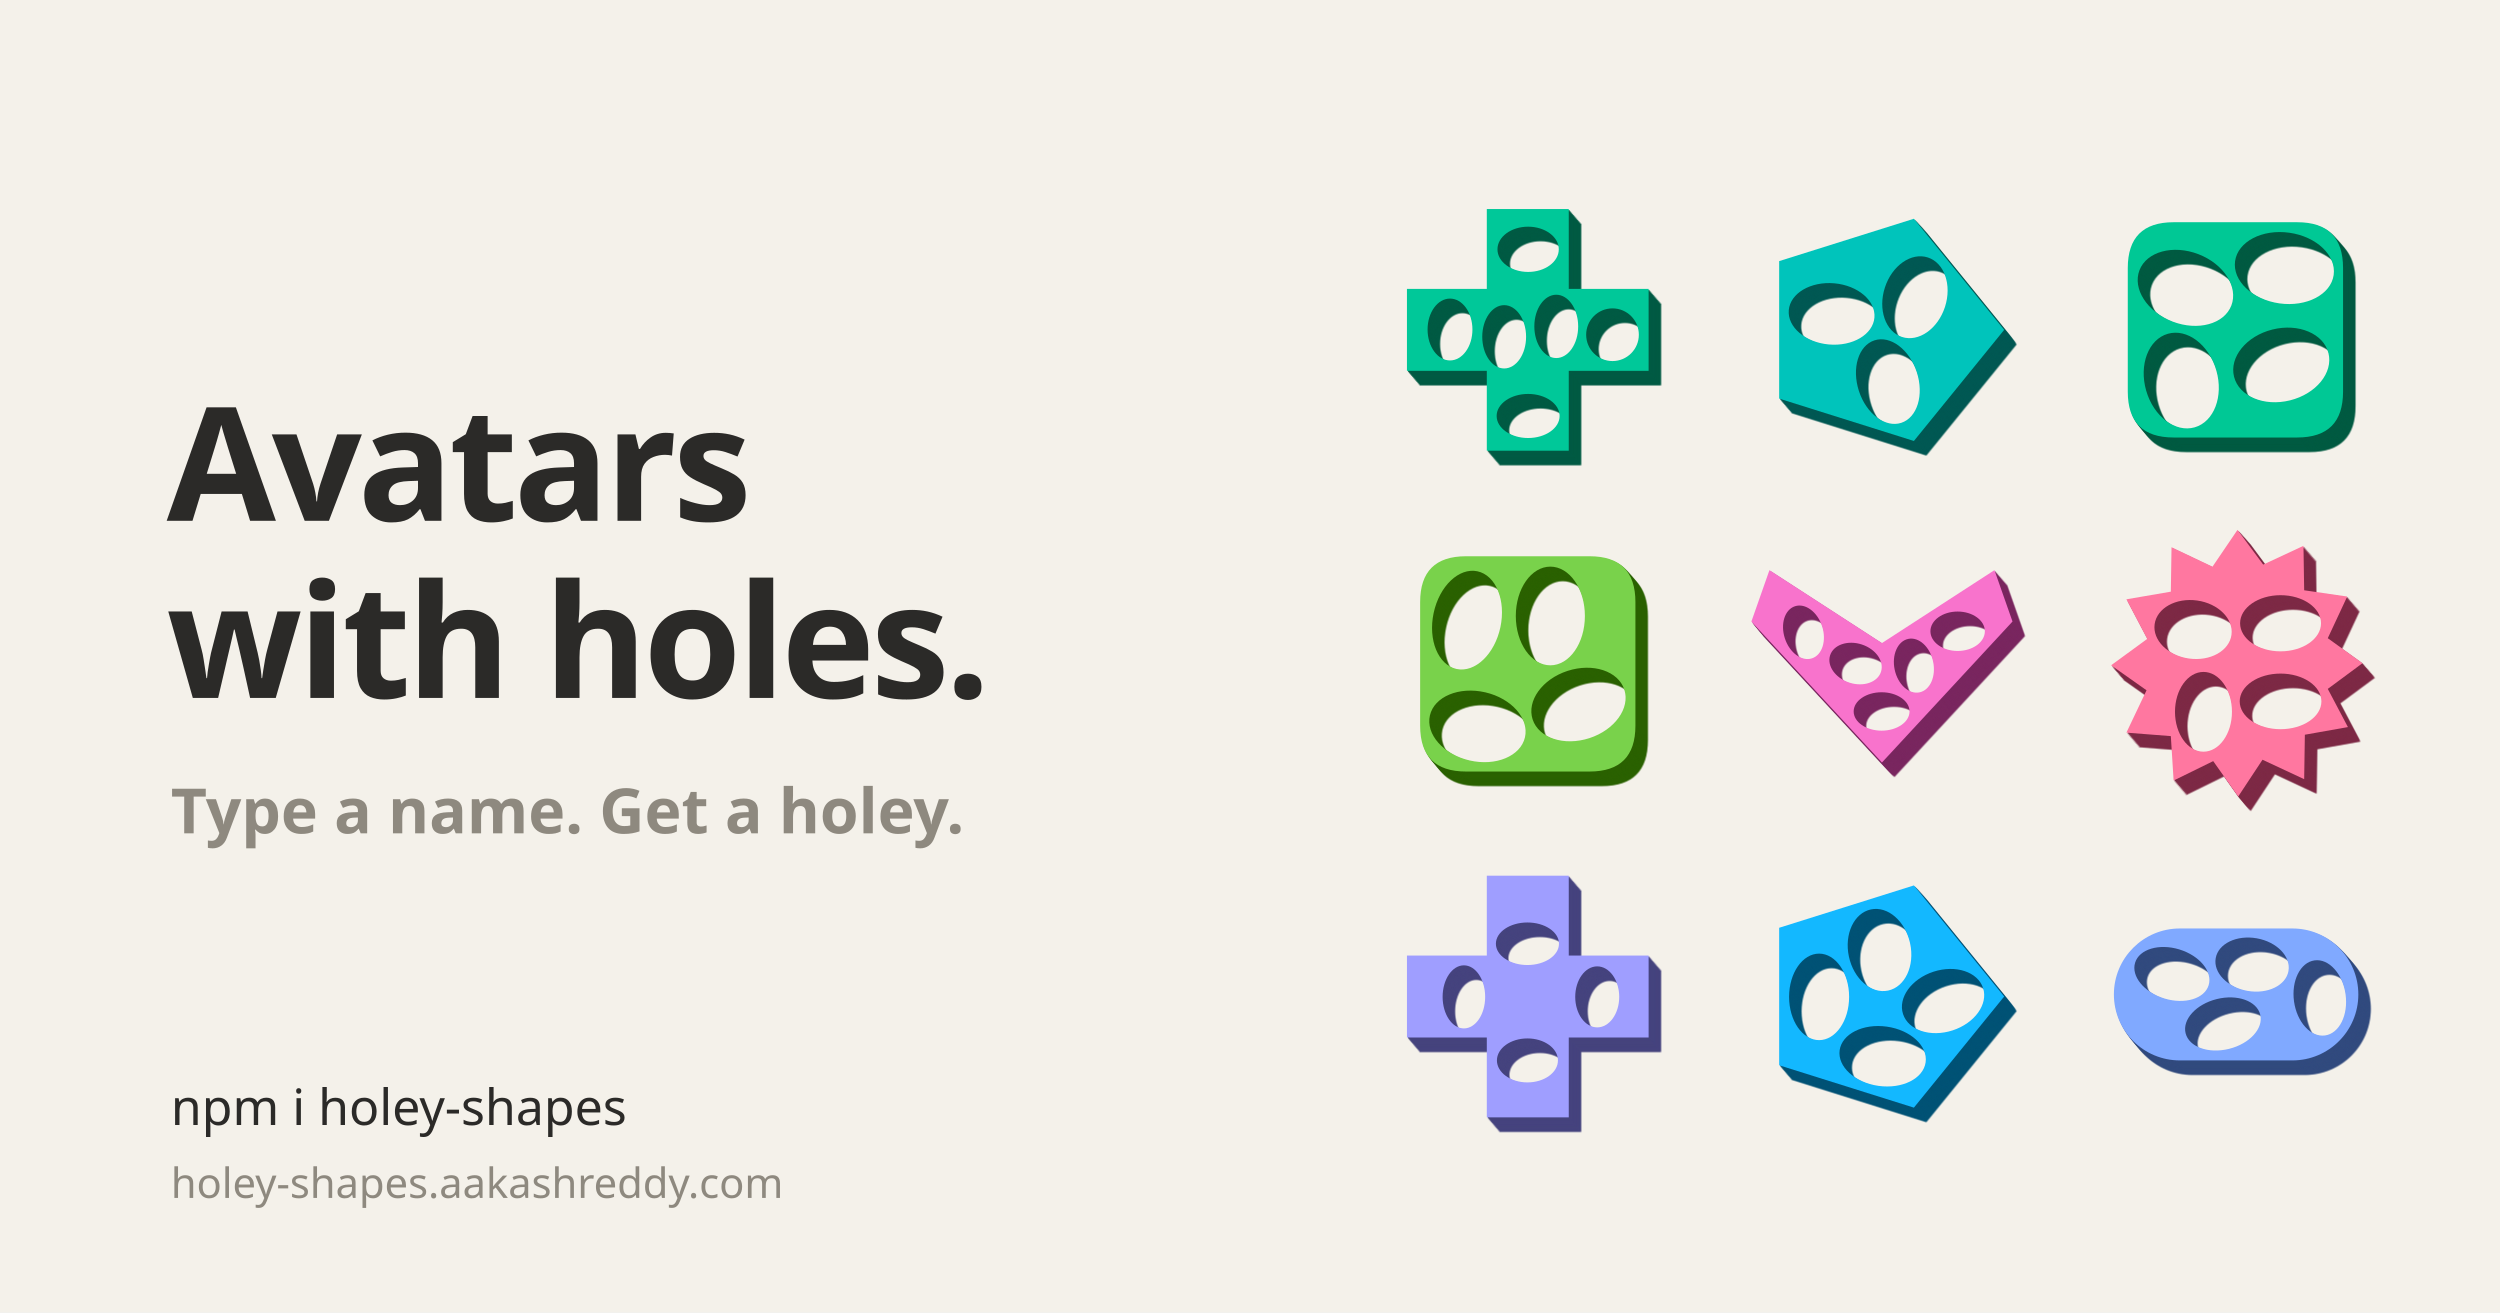
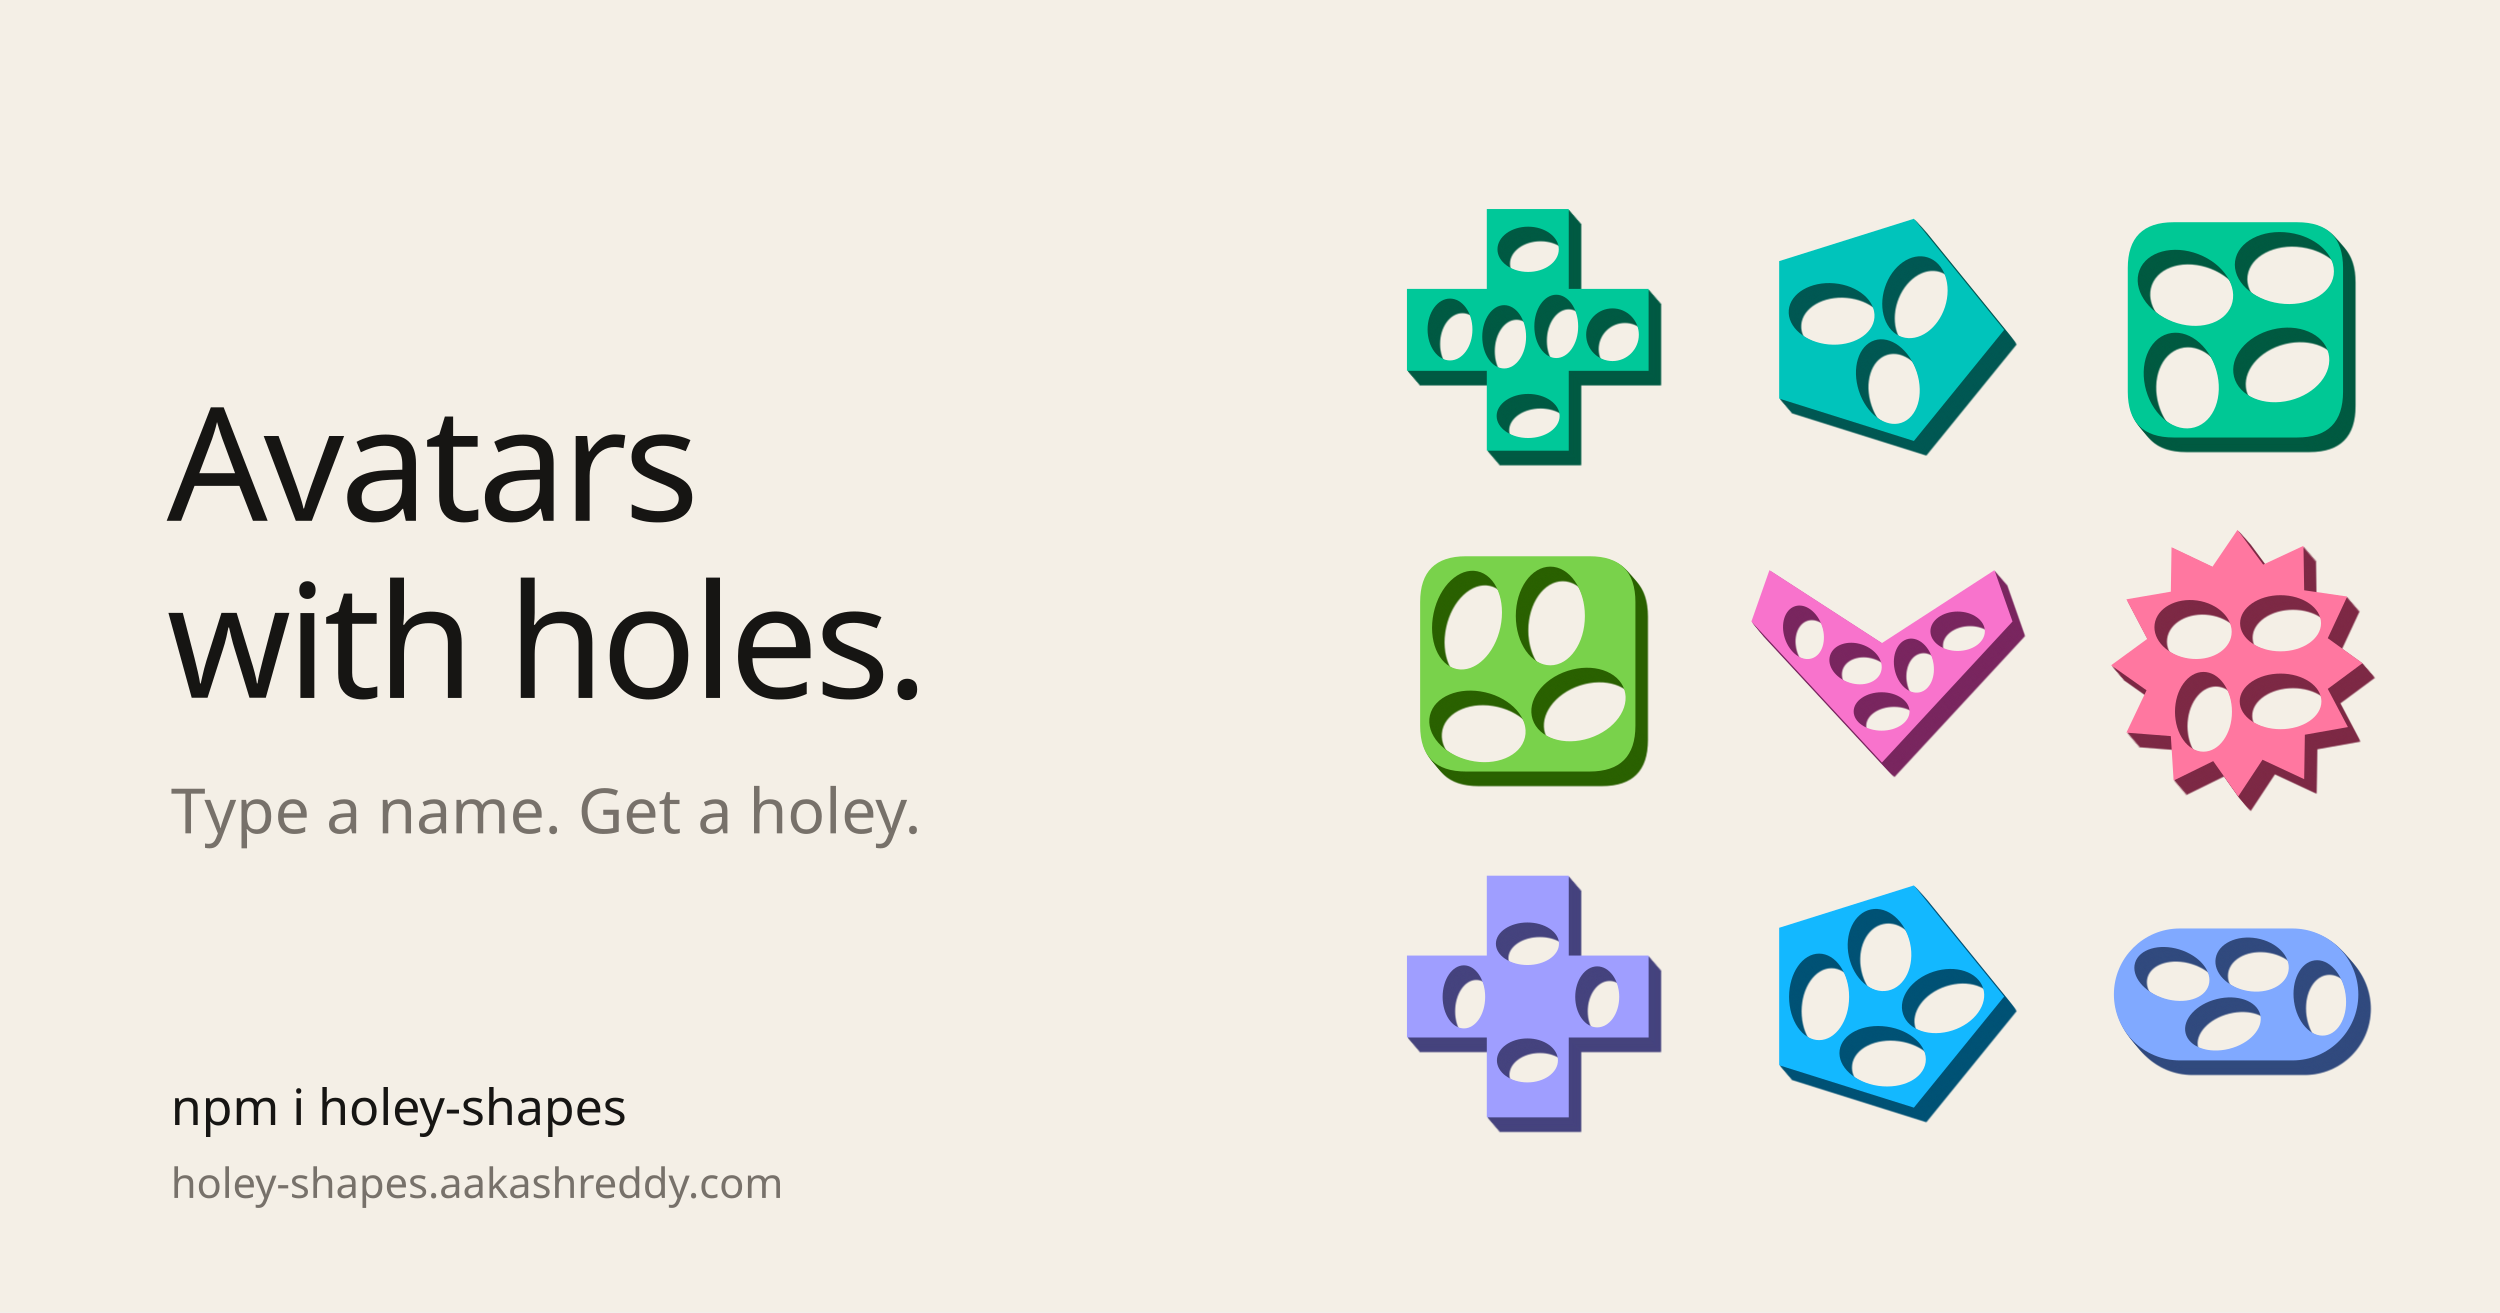
<svg xmlns="http://www.w3.org/2000/svg" width="1200" height="630" viewBox="0 0 1200 630">
-   <rect width="1200" height="630" fill="#F4F1EA" />
-   <text x="80" y="250" font-family="Geist" font-weight="700" font-size="76" letter-spacing="-2" fill="#2B2A28">Avatars</text>
-   <text x="80" y="335" font-family="Geist" font-weight="700" font-size="76" letter-spacing="-2" fill="#2B2A28">with holes.</text>
-   <text x="82" y="400" font-family="Geist" font-weight="700" font-size="30" fill="#8E897F">Type a name. Get a holey.</text>
-   <text x="82" y="540" font-family="Geist Mono" font-size="24" fill="#2B2A28">npm i holey-shapes</text>
-   <text x="82" y="575" font-family="Geist Mono" font-size="20" fill="#8E897F">holey-shapes.aakashreddy.com</text>
+   <rect width="1200" height="630" fill="#F4EFE6" />
+   <text x="80" y="250" font-family="Geist" font-weight="500" font-size="76" letter-spacing="-2" fill="#161513">Avatars</text>
+   <text x="80" y="335" font-family="Geist" font-weight="500" font-size="76" letter-spacing="-2" fill="#161513">with holes.</text>
+   <text x="82" y="400" font-family="Geist" font-weight="500" font-size="30" fill="#77716A">Type a name. Get a holey.</text>
+   <text x="82" y="540" font-family="Geist Mono" font-size="24" fill="#161513">npm i holey-shapes</text>
+   <text x="82" y="575" font-family="Geist Mono" font-size="20" fill="#77716A">holey-shapes.aakashreddy.com</text>
  <svg x="660" y="85" width="150" height="150" viewBox="-10 -10 450 450" overflow="visible" role="img" aria-label="Cross block with 6 holes">
    <defs>
      <mask id="holey-6f-67-2d-30-h">
        <rect width="420" height="420" fill="white" />
        <ellipse cx="251" cy="215" rx="31.56" ry="45.587" />
        <ellipse cx="98" cy="210.5" rx="32.297" ry="44.547" />
        <ellipse cx="210.5" cy="86" rx="45.336" ry="31.735" />
        <ellipse cx="210.5" cy="326" rx="44.15" ry="32.587" />
        <ellipse cx="332" cy="203" rx="37.931" ry="37.931" />
        <ellipse cx="176" cy="200" rx="31.56" ry="45.587" />
      </mask>
      <filter id="holey-6f-67-2d-30-e" x="-20%" y="-20%" width="160%" height="160%" color-interpolation-filters="sRGB">
        <feFlood flood-color="#005A43" result="p" />
        <feComposite in="p" in2="SourceGraphic" operator="in" result="s" />
        <feOffset in="s" dx="1.5" dy="1.75" result="s1" />
        <feOffset in="s" dx="3" dy="3.5" result="s2" />
        <feOffset in="s" dx="4.5" dy="5.25" result="s3" />
        <feOffset in="s" dx="6" dy="7" result="s4" />
        <feOffset in="s" dx="7.5" dy="8.75" result="s5" />
        <feOffset in="s" dx="9" dy="10.5" result="s6" />
        <feOffset in="s" dx="10.5" dy="12.25" result="s7" />
        <feOffset in="s" dx="12" dy="14" result="s8" />
        <feOffset in="s" dx="13.5" dy="15.75" result="s9" />
        <feOffset in="s" dx="15" dy="17.5" result="s10" />
        <feOffset in="s" dx="16.5" dy="19.25" result="s11" />
        <feOffset in="s" dx="18" dy="21" result="s12" />
        <feMerge>
          <feMergeNode in="s12" />
          <feMergeNode in="s11" />
          <feMergeNode in="s10" />
          <feMergeNode in="s9" />
          <feMergeNode in="s8" />
          <feMergeNode in="s7" />
          <feMergeNode in="s6" />
          <feMergeNode in="s5" />
          <feMergeNode in="s4" />
          <feMergeNode in="s3" />
          <feMergeNode in="s2" />
          <feMergeNode in="s1" />
          <feMergeNode in="SourceGraphic" />
        </feMerge>
      </filter>
    </defs>
    <g filter="url(#holey-6f-67-2d-30-e)">
      <path transform="rotate(180 210 210) translate(420 0) scale(-1 1)" d="M151 36H269V151H384V269H269V384H151V269H36V151H151Z" fill="#00C899" mask="url(#holey-6f-67-2d-30-h)" />
    </g>
  </svg>
  <svg x="830" y="85" width="150" height="150" viewBox="-10 -10 450 450" overflow="visible" role="img" aria-label="Cut prism with 3 holes">
    <defs>
      <mask id="holey-6f-67-2d-31-h">
        <rect width="420" height="420" fill="white" />
        <ellipse cx="135.5" cy="201.5" rx="62.446" ry="43.822" transform="rotate(18 135.5 201.5)" />
        <ellipse cx="233" cy="282.5" rx="44.211" ry="61.896" transform="rotate(-5 233 282.5)" />
        <ellipse cx="257" cy="162.5" rx="60.2" ry="45.457" transform="rotate(-18 257 162.5)" />
      </mask>
      <filter id="holey-6f-67-2d-31-e" x="-20%" y="-20%" width="160%" height="160%" color-interpolation-filters="sRGB">
        <feFlood flood-color="#005853" result="p" />
        <feComposite in="p" in2="SourceGraphic" operator="in" result="s" />
        <feOffset in="s" dx="1.5" dy="1.75" result="s1" />
        <feOffset in="s" dx="3" dy="3.5" result="s2" />
        <feOffset in="s" dx="4.5" dy="5.25" result="s3" />
        <feOffset in="s" dx="6" dy="7" result="s4" />
        <feOffset in="s" dx="7.5" dy="8.75" result="s5" />
        <feOffset in="s" dx="9" dy="10.5" result="s6" />
        <feOffset in="s" dx="10.5" dy="12.25" result="s7" />
        <feOffset in="s" dx="12" dy="14" result="s8" />
        <feOffset in="s" dx="13.5" dy="15.75" result="s9" />
        <feOffset in="s" dx="15" dy="17.5" result="s10" />
        <feOffset in="s" dx="16.5" dy="19.25" result="s11" />
        <feOffset in="s" dx="18" dy="21" result="s12" />
        <feMerge>
          <feMergeNode in="s12" />
          <feMergeNode in="s11" />
          <feMergeNode in="s10" />
          <feMergeNode in="s9" />
          <feMergeNode in="s8" />
          <feMergeNode in="s7" />
          <feMergeNode in="s6" />
          <feMergeNode in="s5" />
          <feMergeNode in="s4" />
          <feMergeNode in="s3" />
          <feMergeNode in="s2" />
          <feMergeNode in="s1" />
          <feMergeNode in="SourceGraphic" />
        </feMerge>
      </filter>
    </defs>
    <g filter="url(#holey-6f-67-2d-31-e)">
      <path transform="rotate(90 210 210) translate(420 0) scale(-1 1)" d="M210 34 370 164 309 358 111 358 50 164Z" fill="#00C4BB" mask="url(#holey-6f-67-2d-31-h)" />
    </g>
  </svg>
  <svg x="1000" y="85" width="150" height="150" viewBox="-10 -10 450 450" overflow="visible" role="img" aria-label="Round block with 4 holes">
    <defs>
      <mask id="holey-6f-67-2d-32-h">
        <rect width="420" height="420" fill="white" />
        <ellipse cx="270.5" cy="137" rx="51.965" ry="70.862" transform="rotate(21 270.5 137)" />
        <ellipse cx="159.5" cy="275" rx="52.553" ry="70.07" transform="rotate(-14 159.5 275)" />
        <ellipse cx="299" cy="279.5" rx="51.371" ry="71.681" transform="rotate(8 299 279.5)" />
        <ellipse cx="137" cy="131" rx="70.07" ry="52.553" transform="rotate(-16 137 131)" />
      </mask>
      <filter id="holey-6f-67-2d-32-e" x="-20%" y="-20%" width="160%" height="160%" color-interpolation-filters="sRGB">
        <feFlood flood-color="#005A41" result="p" />
        <feComposite in="p" in2="SourceGraphic" operator="in" result="s" />
        <feOffset in="s" dx="1.5" dy="1.75" result="s1" />
        <feOffset in="s" dx="3" dy="3.5" result="s2" />
        <feOffset in="s" dx="4.5" dy="5.25" result="s3" />
        <feOffset in="s" dx="6" dy="7" result="s4" />
        <feOffset in="s" dx="7.5" dy="8.75" result="s5" />
        <feOffset in="s" dx="9" dy="10.5" result="s6" />
        <feOffset in="s" dx="10.5" dy="12.25" result="s7" />
        <feOffset in="s" dx="12" dy="14" result="s8" />
        <feOffset in="s" dx="13.5" dy="15.75" result="s9" />
        <feOffset in="s" dx="15" dy="17.5" result="s10" />
        <feOffset in="s" dx="16.5" dy="19.25" result="s11" />
        <feOffset in="s" dx="18" dy="21" result="s12" />
        <feMerge>
          <feMergeNode in="s12" />
          <feMergeNode in="s11" />
          <feMergeNode in="s10" />
          <feMergeNode in="s9" />
          <feMergeNode in="s8" />
          <feMergeNode in="s7" />
          <feMergeNode in="s6" />
          <feMergeNode in="s5" />
          <feMergeNode in="s4" />
          <feMergeNode in="s3" />
          <feMergeNode in="s2" />
          <feMergeNode in="s1" />
          <feMergeNode in="SourceGraphic" />
        </feMerge>
      </filter>
    </defs>
    <g filter="url(#holey-6f-67-2d-32-e)">
      <path transform="rotate(270 210 210)" d="M121 54H299Q365 54 365 120V298Q365 364 299 364H121Q55 364 55 298V120Q55 54 121 54Z" fill="#00C895" mask="url(#holey-6f-67-2d-32-h)" />
    </g>
  </svg>
  <svg x="660" y="245" width="150" height="150" viewBox="-10 -10 450 450" overflow="visible" role="img" aria-label="Round block with 4 holes">
    <defs>
      <mask id="holey-6f-67-2d-33-h">
        <rect width="420" height="420" fill="white" />
        <ellipse cx="297.5" cy="272" rx="49.145" ry="71.92" transform="rotate(12 297.5 272)" />
        <ellipse cx="137" cy="150.5" rx="69.424" ry="50.912" transform="rotate(-18 137 150.5)" />
        <ellipse cx="177.5" cy="278" rx="49.741" ry="71.058" />
        <ellipse cx="282.5" cy="119" rx="70.228" ry="50.33" transform="rotate(13 282.5 119)" />
      </mask>
      <filter id="holey-6f-67-2d-33-e" x="-20%" y="-20%" width="160%" height="160%" color-interpolation-filters="sRGB">
        <feFlood flood-color="#2A6100" result="p" />
        <feComposite in="p" in2="SourceGraphic" operator="in" result="s" />
        <feOffset in="s" dx="1.5" dy="1.75" result="s1" />
        <feOffset in="s" dx="3" dy="3.5" result="s2" />
        <feOffset in="s" dx="4.5" dy="5.25" result="s3" />
        <feOffset in="s" dx="6" dy="7" result="s4" />
        <feOffset in="s" dx="7.5" dy="8.75" result="s5" />
        <feOffset in="s" dx="9" dy="10.5" result="s6" />
        <feOffset in="s" dx="10.5" dy="12.25" result="s7" />
        <feOffset in="s" dx="12" dy="14" result="s8" />
        <feOffset in="s" dx="13.5" dy="15.75" result="s9" />
        <feOffset in="s" dx="15" dy="17.5" result="s10" />
        <feOffset in="s" dx="16.5" dy="19.25" result="s11" />
        <feOffset in="s" dx="18" dy="21" result="s12" />
        <feMerge>
          <feMergeNode in="s12" />
          <feMergeNode in="s11" />
          <feMergeNode in="s10" />
          <feMergeNode in="s9" />
          <feMergeNode in="s8" />
          <feMergeNode in="s7" />
          <feMergeNode in="s6" />
          <feMergeNode in="s5" />
          <feMergeNode in="s4" />
          <feMergeNode in="s3" />
          <feMergeNode in="s2" />
          <feMergeNode in="s1" />
          <feMergeNode in="SourceGraphic" />
        </feMerge>
      </filter>
    </defs>
    <g filter="url(#holey-6f-67-2d-33-e)">
      <path transform="rotate(180 210 210)" d="M121 54H299Q365 54 365 120V298Q365 364 299 364H121Q55 364 55 298V120Q55 54 121 54Z" fill="#79D24B" mask="url(#holey-6f-67-2d-33-h)" />
    </g>
  </svg>
  <svg x="830" y="245" width="150" height="150" viewBox="-10 -10 450 450" overflow="visible" role="img" aria-label="Bent chevron with 5 holes">
    <defs>
      <mask id="holey-6f-67-2d-34-h">
        <rect width="420" height="420" fill="white" />
        <ellipse cx="164" cy="213.5" rx="28.272" ry="39.336" transform="rotate(12 164 213.5)" />
        <ellipse cx="248" cy="210.5" rx="38.507" ry="28.881" transform="rotate(-18 248 210.5)" />
        <ellipse cx="101" cy="164" rx="39.19" ry="28.378" />
        <ellipse cx="323" cy="165.5" rx="28.185" ry="39.458" transform="rotate(18 323 165.5)" />
        <ellipse cx="210.5" cy="279.5" rx="40.22" ry="27.651" />
      </mask>
      <filter id="holey-6f-67-2d-34-e" x="-20%" y="-20%" width="160%" height="160%" color-interpolation-filters="sRGB">
        <feFlood flood-color="#79265F" result="p" />
        <feComposite in="p" in2="SourceGraphic" operator="in" result="s" />
        <feOffset in="s" dx="1.5" dy="1.75" result="s1" />
        <feOffset in="s" dx="3" dy="3.5" result="s2" />
        <feOffset in="s" dx="4.5" dy="5.25" result="s3" />
        <feOffset in="s" dx="6" dy="7" result="s4" />
        <feOffset in="s" dx="7.5" dy="8.75" result="s5" />
        <feOffset in="s" dx="9" dy="10.5" result="s6" />
        <feOffset in="s" dx="10.5" dy="12.25" result="s7" />
        <feOffset in="s" dx="12" dy="14" result="s8" />
        <feOffset in="s" dx="13.5" dy="15.75" result="s9" />
        <feOffset in="s" dx="15" dy="17.5" result="s10" />
        <feOffset in="s" dx="16.5" dy="19.25" result="s11" />
        <feOffset in="s" dx="18" dy="21" result="s12" />
        <feMerge>
          <feMergeNode in="s12" />
          <feMergeNode in="s11" />
          <feMergeNode in="s10" />
          <feMergeNode in="s9" />
          <feMergeNode in="s8" />
          <feMergeNode in="s7" />
          <feMergeNode in="s6" />
          <feMergeNode in="s5" />
          <feMergeNode in="s4" />
          <feMergeNode in="s3" />
          <feMergeNode in="s2" />
          <feMergeNode in="s1" />
          <feMergeNode in="SourceGraphic" />
        </feMerge>
      </filter>
    </defs>
    <g filter="url(#holey-6f-67-2d-34-e)">
      <path transform="translate(420 0) scale(-1 1)" d="M48 76 210 181 372 76 398 150 210 353 22 150Z" fill="#F873CC" mask="url(#holey-6f-67-2d-34-h)" />
    </g>
  </svg>
  <svg x="1000" y="245" width="150" height="150" viewBox="-10 -10 450 450" overflow="visible" role="img" aria-label="Sunburst slab with 4 holes">
    <defs>
      <mask id="holey-6f-67-2d-35-h">
        <rect width="420" height="420" fill="white" />
        <ellipse cx="267.5" cy="146" rx="40.43" ry="58.266" />
        <ellipse cx="140" cy="257" rx="57.428" ry="41.02" />
        <ellipse cx="155" cy="146" rx="40.048" ry="58.821" />
        <ellipse cx="258.5" cy="272" rx="42.176" ry="55.854" transform="rotate(-8 258.5 272)" />
      </mask>
      <filter id="holey-6f-67-2d-35-e" x="-20%" y="-20%" width="160%" height="160%" color-interpolation-filters="sRGB">
        <feFlood flood-color="#7D2945" result="p" />
        <feComposite in="p" in2="SourceGraphic" operator="in" result="s" />
        <feOffset in="s" dx="1.5" dy="1.75" result="s1" />
        <feOffset in="s" dx="3" dy="3.5" result="s2" />
        <feOffset in="s" dx="4.5" dy="5.25" result="s3" />
        <feOffset in="s" dx="6" dy="7" result="s4" />
        <feOffset in="s" dx="7.5" dy="8.75" result="s5" />
        <feOffset in="s" dx="9" dy="10.5" result="s6" />
        <feOffset in="s" dx="10.5" dy="12.25" result="s7" />
        <feOffset in="s" dx="12" dy="14" result="s8" />
        <feOffset in="s" dx="13.5" dy="15.75" result="s9" />
        <feOffset in="s" dx="15" dy="17.5" result="s10" />
        <feOffset in="s" dx="16.5" dy="19.25" result="s11" />
        <feOffset in="s" dx="18" dy="21" result="s12" />
        <feMerge>
          <feMergeNode in="s12" />
          <feMergeNode in="s11" />
          <feMergeNode in="s10" />
          <feMergeNode in="s9" />
          <feMergeNode in="s8" />
          <feMergeNode in="s7" />
          <feMergeNode in="s6" />
          <feMergeNode in="s5" />
          <feMergeNode in="s4" />
          <feMergeNode in="s3" />
          <feMergeNode in="s2" />
          <feMergeNode in="s1" />
          <feMergeNode in="SourceGraphic" />
        </feMerge>
      </filter>
    </defs>
    <g filter="url(#holey-6f-67-2d-35-e)">
      <path transform="rotate(90 210 210) translate(420 0) scale(-1 1)" d="M210 28 246 78 306 50 315 112 379 113 352 171 402 208 349 244 377 303 313 304 302 368 245 338 207 390 171 339 110 368 105 304 41 300 69 243 18 207 71 172 43 112 107 111 118 49 173 78Z" fill="#FF77A0" mask="url(#holey-6f-67-2d-35-h)" />
    </g>
  </svg>
  <svg x="660" y="405" width="150" height="150" viewBox="-10 -10 450 450" overflow="visible" role="img" aria-label="Cross block with 4 holes">
    <defs>
      <mask id="holey-6f-67-2d-36-h">
        <rect width="420" height="420" fill="white" />
        <ellipse cx="134" cy="210.5" rx="30.635" ry="45.424" />
        <ellipse cx="302" cy="210.5" rx="31.673" ry="43.935" />
        <ellipse cx="210.5" cy="302" rx="45.424" ry="30.635" />
        <ellipse cx="210.5" cy="110" rx="43.935" ry="31.673" />
      </mask>
      <filter id="holey-6f-67-2d-36-e" x="-20%" y="-20%" width="160%" height="160%" color-interpolation-filters="sRGB">
        <feFlood flood-color="#45437E" result="p" />
        <feComposite in="p" in2="SourceGraphic" operator="in" result="s" />
        <feOffset in="s" dx="1.5" dy="1.75" result="s1" />
        <feOffset in="s" dx="3" dy="3.5" result="s2" />
        <feOffset in="s" dx="4.5" dy="5.25" result="s3" />
        <feOffset in="s" dx="6" dy="7" result="s4" />
        <feOffset in="s" dx="7.5" dy="8.75" result="s5" />
        <feOffset in="s" dx="9" dy="10.5" result="s6" />
        <feOffset in="s" dx="10.5" dy="12.25" result="s7" />
        <feOffset in="s" dx="12" dy="14" result="s8" />
        <feOffset in="s" dx="13.5" dy="15.75" result="s9" />
        <feOffset in="s" dx="15" dy="17.5" result="s10" />
        <feOffset in="s" dx="16.5" dy="19.25" result="s11" />
        <feOffset in="s" dx="18" dy="21" result="s12" />
        <feMerge>
          <feMergeNode in="s12" />
          <feMergeNode in="s11" />
          <feMergeNode in="s10" />
          <feMergeNode in="s9" />
          <feMergeNode in="s8" />
          <feMergeNode in="s7" />
          <feMergeNode in="s6" />
          <feMergeNode in="s5" />
          <feMergeNode in="s4" />
          <feMergeNode in="s3" />
          <feMergeNode in="s2" />
          <feMergeNode in="s1" />
          <feMergeNode in="SourceGraphic" />
        </feMerge>
      </filter>
    </defs>
    <g filter="url(#holey-6f-67-2d-36-e)">
      <path transform="rotate(90 210 210)" d="M151 36H269V151H384V269H269V384H151V269H36V151H151Z" fill="#9F9EFF" mask="url(#holey-6f-67-2d-36-h)" />
    </g>
  </svg>
  <svg x="830" y="405" width="150" height="150" viewBox="-10 -10 450 450" overflow="visible" role="img" aria-label="Cut prism with 4 holes">
    <defs>
      <mask id="holey-6f-67-2d-37-h">
        <rect width="420" height="420" fill="white" />
        <ellipse cx="210.5" cy="300.5" rx="62.292" ry="43.223" />
        <ellipse cx="216.5" cy="122" rx="44.435" ry="60.593" transform="rotate(-18 216.5 122)" />
        <ellipse cx="143" cy="213.5" rx="59.713" ry="45.09" transform="rotate(-12 143 213.5)" />
        <ellipse cx="296" cy="209" rx="43.067" ry="62.517" transform="rotate(8 296 209)" />
      </mask>
      <filter id="holey-6f-67-2d-37-e" x="-20%" y="-20%" width="160%" height="160%" color-interpolation-filters="sRGB">
        <feFlood flood-color="#005275" result="p" />
        <feComposite in="p" in2="SourceGraphic" operator="in" result="s" />
        <feOffset in="s" dx="1.5" dy="1.75" result="s1" />
        <feOffset in="s" dx="3" dy="3.5" result="s2" />
        <feOffset in="s" dx="4.5" dy="5.25" result="s3" />
        <feOffset in="s" dx="6" dy="7" result="s4" />
        <feOffset in="s" dx="7.5" dy="8.75" result="s5" />
        <feOffset in="s" dx="9" dy="10.5" result="s6" />
        <feOffset in="s" dx="10.5" dy="12.25" result="s7" />
        <feOffset in="s" dx="12" dy="14" result="s8" />
        <feOffset in="s" dx="13.5" dy="15.75" result="s9" />
        <feOffset in="s" dx="15" dy="17.5" result="s10" />
        <feOffset in="s" dx="16.5" dy="19.25" result="s11" />
        <feOffset in="s" dx="18" dy="21" result="s12" />
        <feMerge>
          <feMergeNode in="s12" />
          <feMergeNode in="s11" />
          <feMergeNode in="s10" />
          <feMergeNode in="s9" />
          <feMergeNode in="s8" />
          <feMergeNode in="s7" />
          <feMergeNode in="s6" />
          <feMergeNode in="s5" />
          <feMergeNode in="s4" />
          <feMergeNode in="s3" />
          <feMergeNode in="s2" />
          <feMergeNode in="s1" />
          <feMergeNode in="SourceGraphic" />
        </feMerge>
      </filter>
    </defs>
    <g filter="url(#holey-6f-67-2d-37-e)">
      <path transform="rotate(90 210 210)" d="M210 34 370 164 309 358 111 358 50 164Z" fill="#13B8FF" mask="url(#holey-6f-67-2d-37-h)" />
    </g>
  </svg>
  <svg x="1000" y="405" width="150" height="150" viewBox="-10 -10 450 450" overflow="visible" role="img" aria-label="Capsule with 4 holes">
    <defs>
      <mask id="holey-6f-67-2d-38-h">
        <rect width="420" height="420" fill="white" />
        <ellipse cx="233" cy="164" rx="53.203" ry="38.424" transform="rotate(10 233 164)" />
        <ellipse cx="330.5" cy="212" rx="37.455" ry="54.579" transform="rotate(-8 330.5 212)" />
        <ellipse cx="117.5" cy="177.5" rx="55.375" ry="36.917" transform="rotate(17 117.5 177.5)" />
        <ellipse cx="191" cy="249.5" rx="55.375" ry="36.917" transform="rotate(-14 191 249.5)" />
      </mask>
      <filter id="holey-6f-67-2d-38-e" x="-20%" y="-20%" width="160%" height="160%" color-interpolation-filters="sRGB">
        <feFlood flood-color="#314A7E" result="p" />
        <feComposite in="p" in2="SourceGraphic" operator="in" result="s" />
        <feOffset in="s" dx="1.5" dy="1.75" result="s1" />
        <feOffset in="s" dx="3" dy="3.5" result="s2" />
        <feOffset in="s" dx="4.5" dy="5.25" result="s3" />
        <feOffset in="s" dx="6" dy="7" result="s4" />
        <feOffset in="s" dx="7.5" dy="8.75" result="s5" />
        <feOffset in="s" dx="9" dy="10.5" result="s6" />
        <feOffset in="s" dx="10.5" dy="12.25" result="s7" />
        <feOffset in="s" dx="12" dy="14" result="s8" />
        <feOffset in="s" dx="13.5" dy="15.75" result="s9" />
        <feOffset in="s" dx="15" dy="17.5" result="s10" />
        <feOffset in="s" dx="16.5" dy="19.25" result="s11" />
        <feOffset in="s" dx="18" dy="21" result="s12" />
        <feMerge>
          <feMergeNode in="s12" />
          <feMergeNode in="s11" />
          <feMergeNode in="s10" />
          <feMergeNode in="s9" />
          <feMergeNode in="s8" />
          <feMergeNode in="s7" />
          <feMergeNode in="s6" />
          <feMergeNode in="s5" />
          <feMergeNode in="s4" />
          <feMergeNode in="s3" />
          <feMergeNode in="s2" />
          <feMergeNode in="s1" />
          <feMergeNode in="SourceGraphic" />
        </feMerge>
      </filter>
    </defs>
    <g filter="url(#holey-6f-67-2d-38-e)">
      <path d="M129 112H291A95 95 0 0 1 291 302H129A95 95 0 0 1 129 112Z" fill="#80A9FF" mask="url(#holey-6f-67-2d-38-h)" />
    </g>
  </svg>
</svg>
